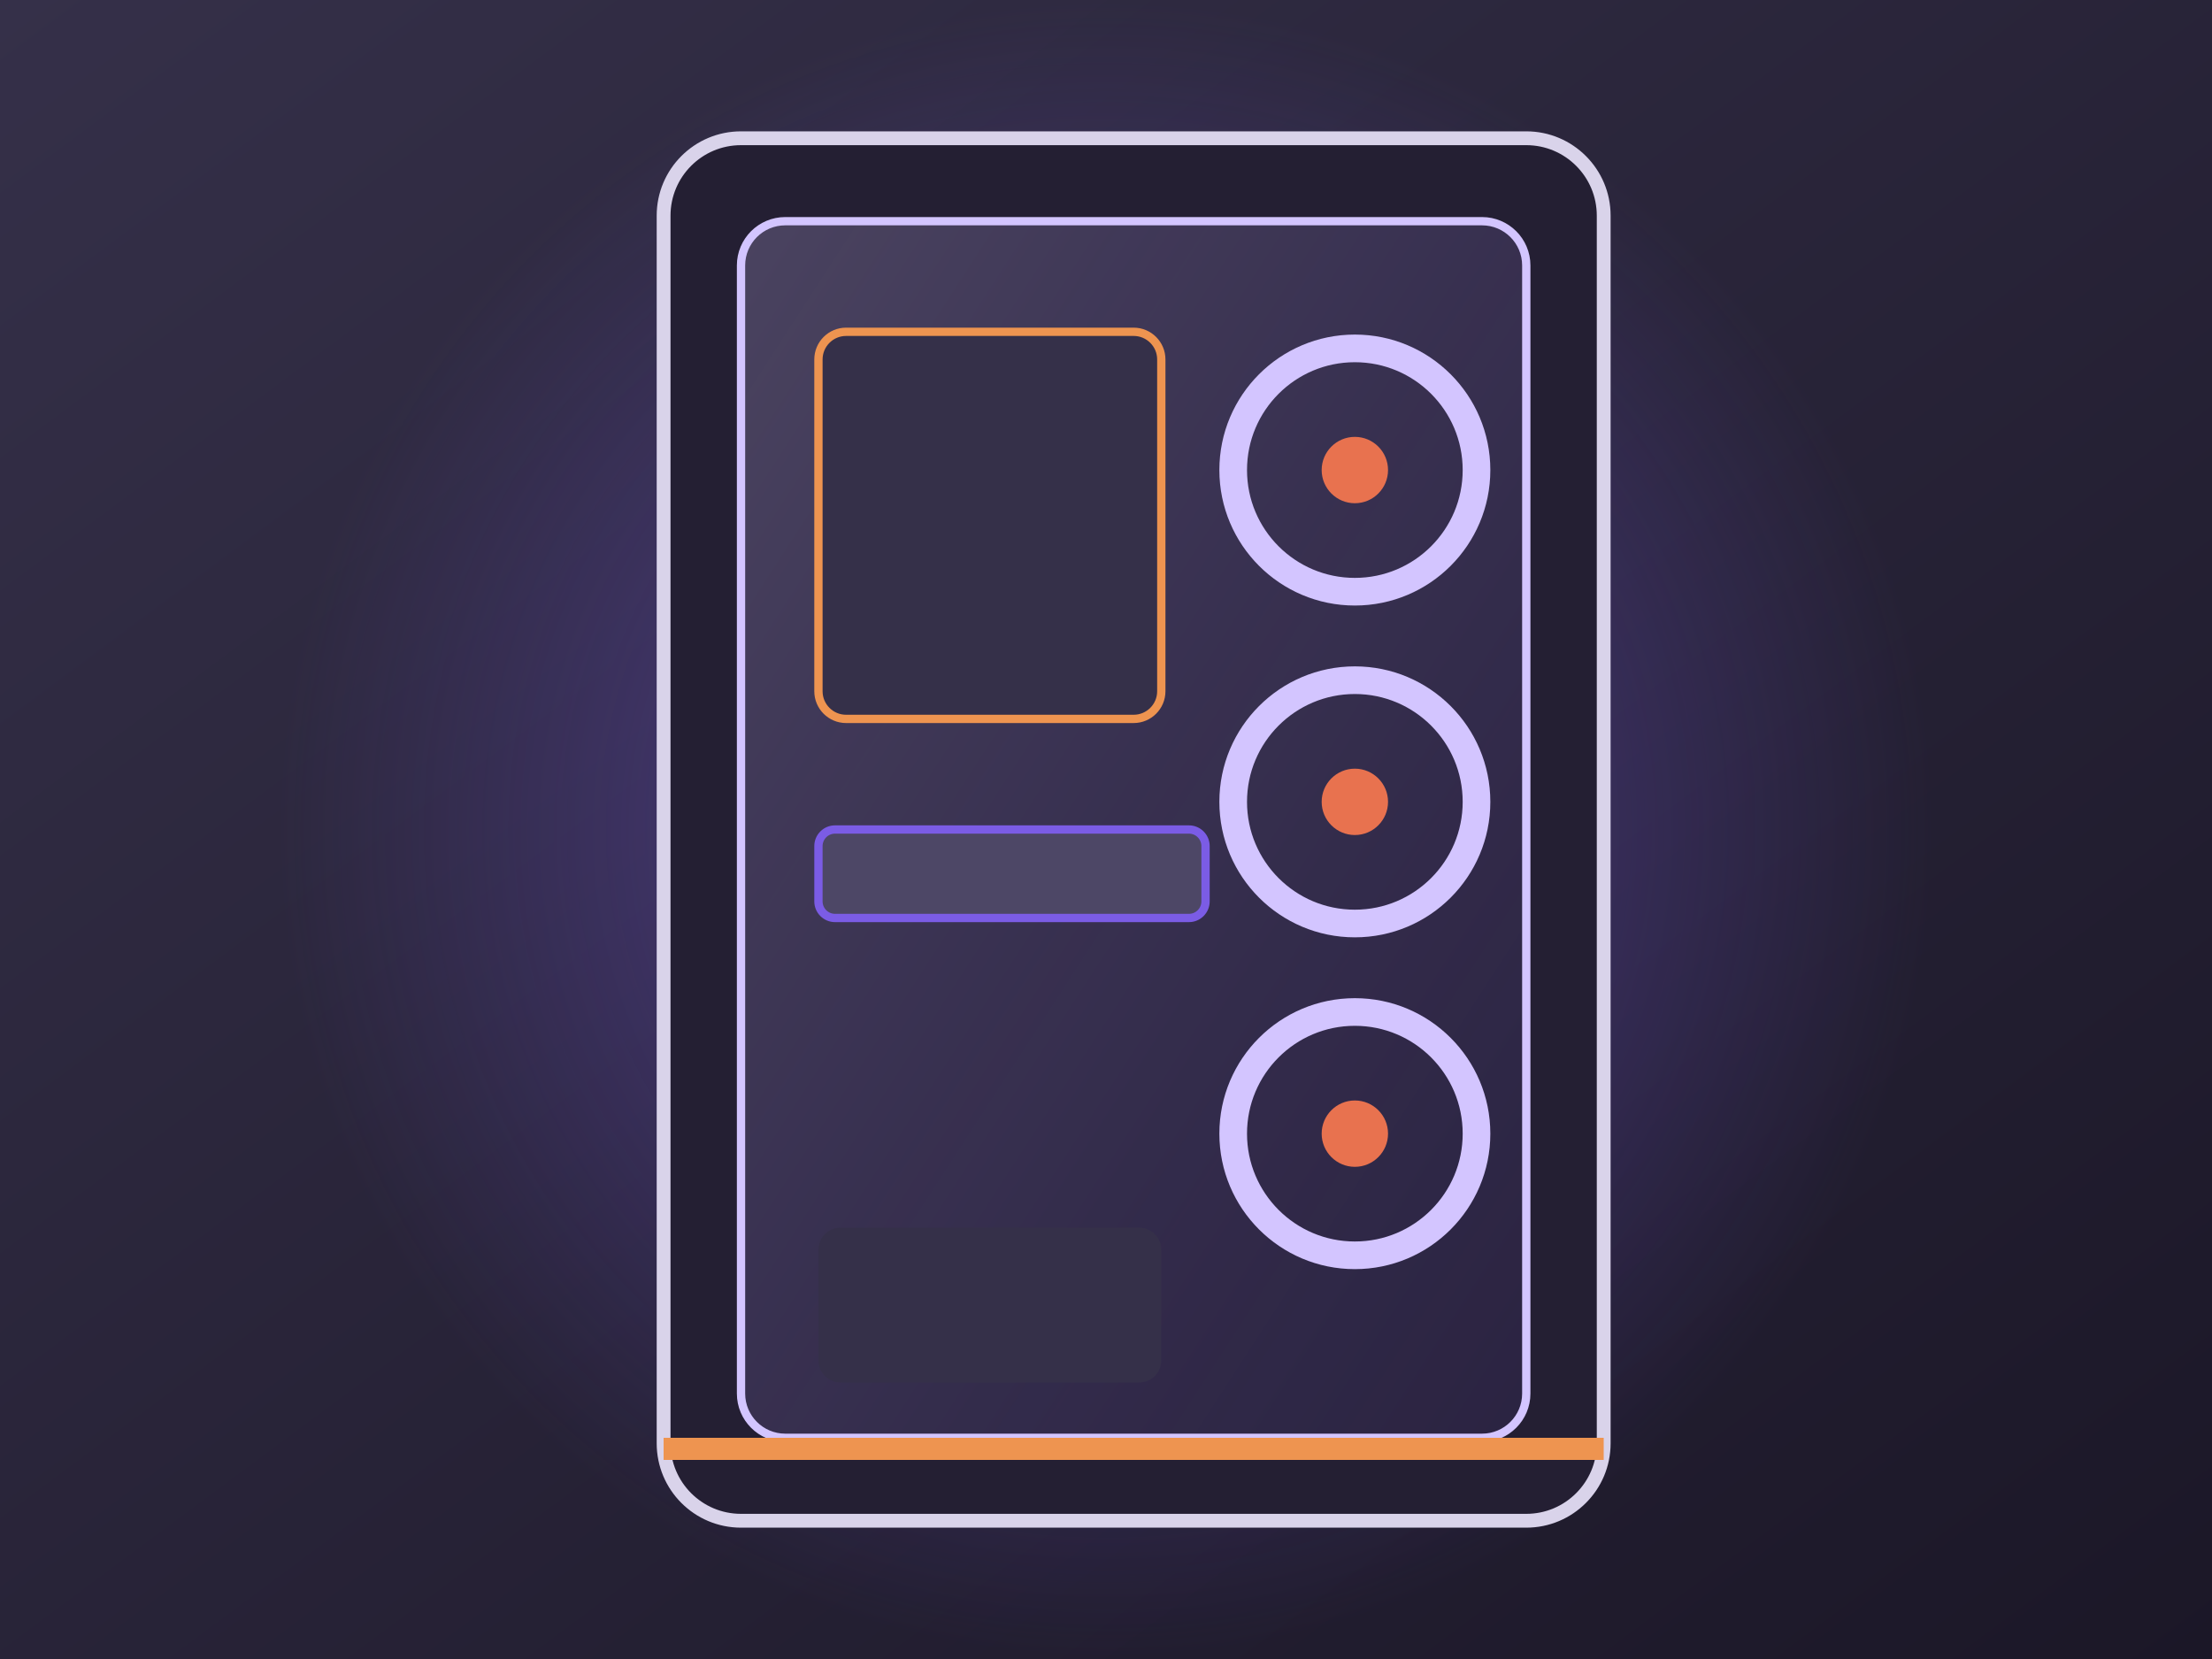
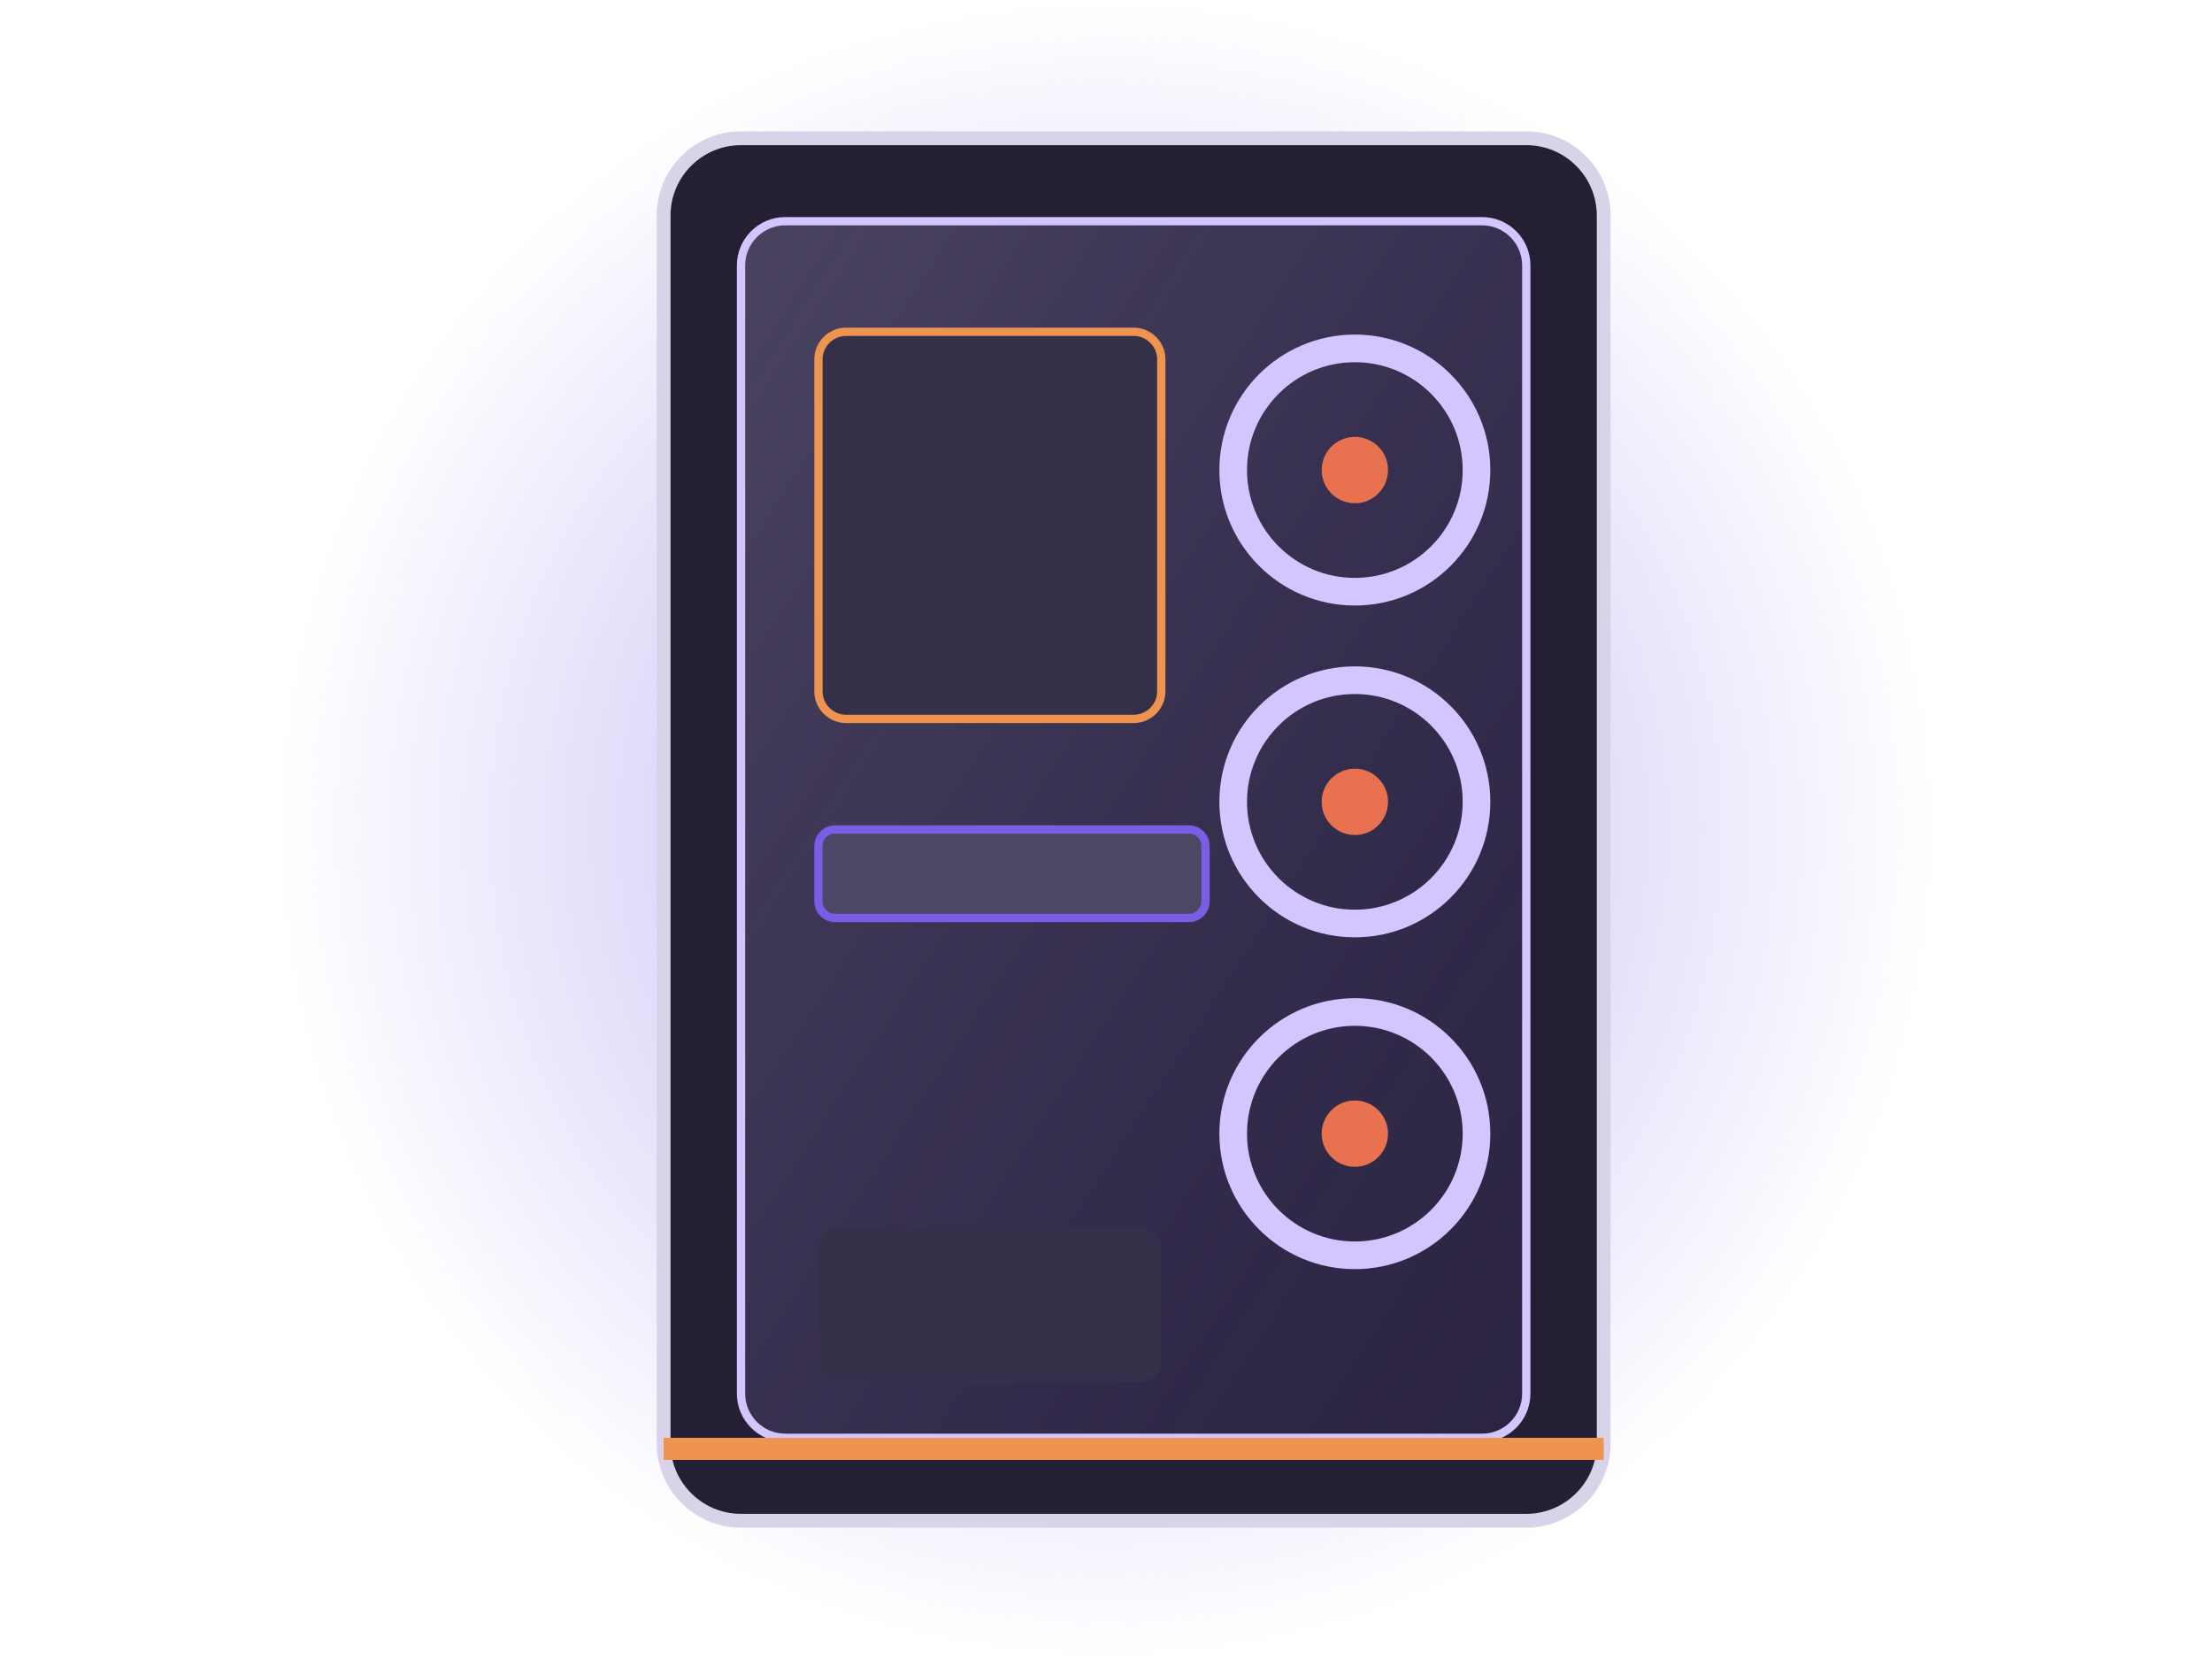
<svg xmlns="http://www.w3.org/2000/svg" viewBox="0 0 400 300" role="img" aria-label="Gabinete">
  <defs>
-     <linearGradient id="bg" x1="0" y1="0" x2="1" y2="1">
-       <stop offset="0" stop-color="#353049" />
-       <stop offset="1" stop-color="#1B1727" />
-     </linearGradient>
    <radialGradient id="glow" cx=".5" cy=".5" r=".5">
      <stop offset="0" stop-color="#7B5CE5" stop-opacity=".5" />
      <stop offset="1" stop-color="#7B5CE5" stop-opacity="0" />
    </radialGradient>
    <linearGradient id="vidrio" x1="0" y1="0" x2="1" y2="1">
      <stop offset="0" stop-color="#D3C5FF" stop-opacity=".22" />
      <stop offset="1" stop-color="#7B5CE5" stop-opacity=".08" />
    </linearGradient>
  </defs>
-   <rect width="400" height="300" fill="url(#bg)" />
  <circle cx="200" cy="150" r="150" fill="url(#glow)" />
  <rect x="120" y="25" width="170" height="250" rx="14" fill="#241F33" stroke="#D9D3EA" stroke-width="2.5" />
  <rect x="134" y="40" width="142" height="220" rx="8" fill="url(#vidrio)" stroke="#D3C5FF" stroke-width="1.5" />
  <g fill="none" stroke="#D3C5FF" stroke-width="5">
    <circle cx="245" cy="85" r="22" />
    <circle cx="245" cy="145" r="22" />
    <circle cx="245" cy="205" r="22" />
  </g>
  <g fill="#E8724F">
    <circle cx="245" cy="85" r="6" />
    <circle cx="245" cy="145" r="6" />
    <circle cx="245" cy="205" r="6" />
  </g>
  <rect x="148" y="60" width="62" height="70" rx="5" fill="#353049" stroke="#EE9450" stroke-width="1.5" />
  <rect x="148" y="150" width="70" height="16" rx="3" fill="#4D4766" stroke="#7B5CE5" stroke-width="1.5" />
  <rect x="148" y="222" width="62" height="28" rx="4" fill="#353049" />
  <path d="M120 262h170" stroke="#EE9450" stroke-width="4" />
</svg>
